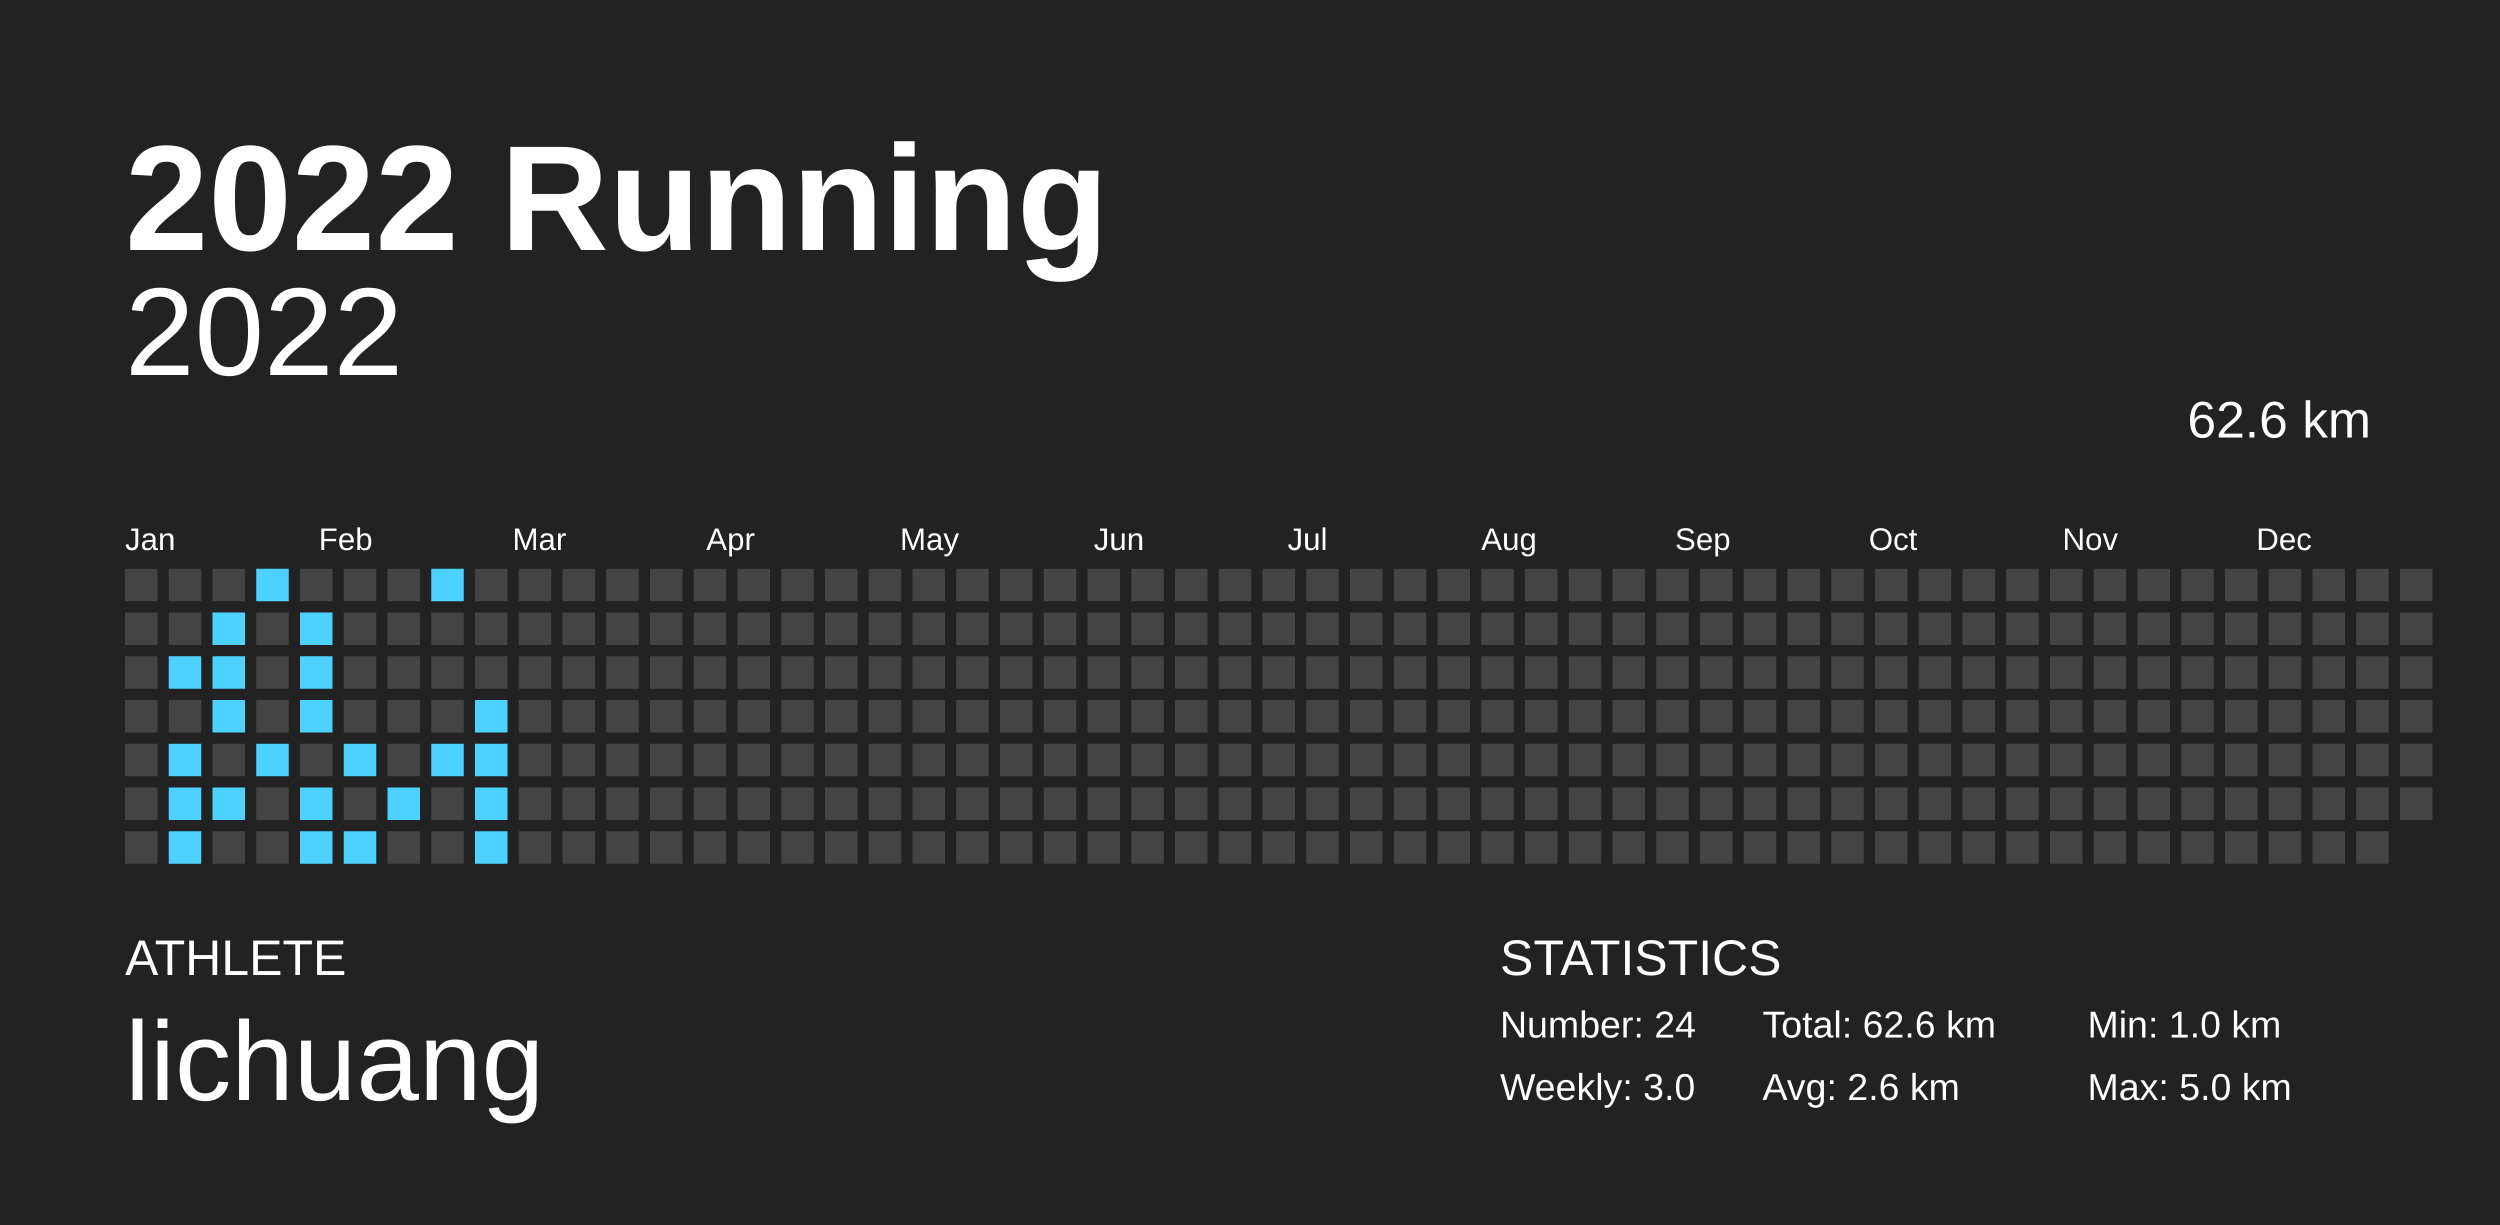
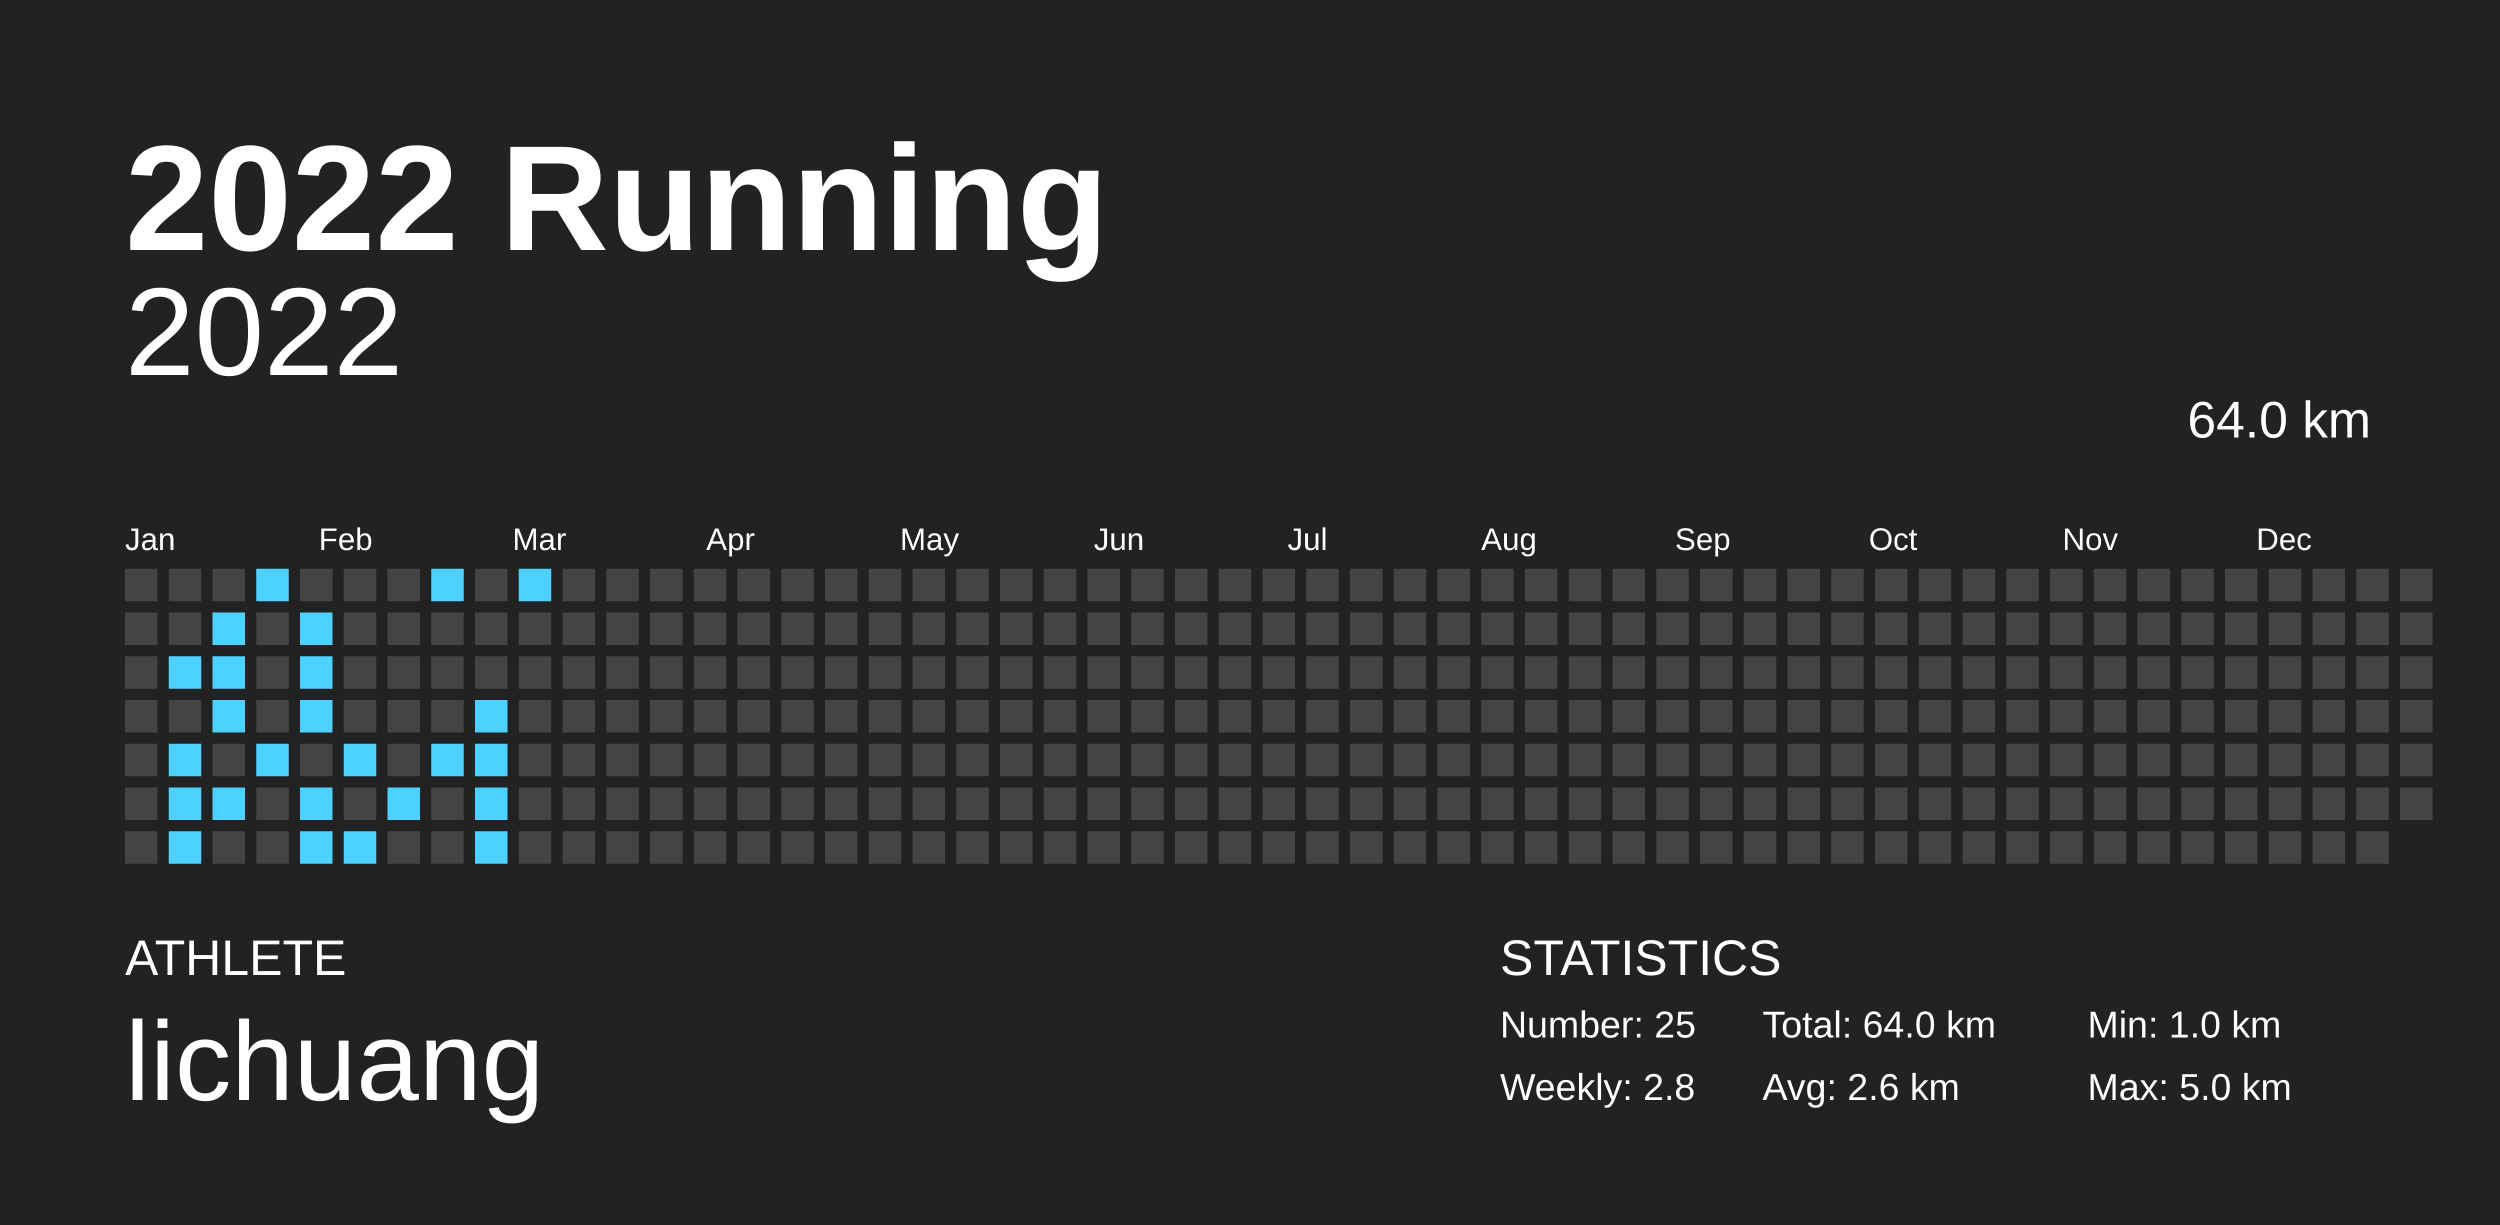
<svg xmlns="http://www.w3.org/2000/svg" baseProfile="full" height="98mm" version="1.1" viewBox="0,0,200,98" width="200mm">
  <defs />
  <rect fill="#222222" height="98" width="200" x="0" y="0" />
  <text fill="#FFFFFF" style="font-size:12px; font-family:Arial; font-weight:bold;" x="10" y="20">2022 Running</text>
  <text fill="#FFFFFF" style="font-size:4px; font-family:Arial" x="10" y="78">ATHLETE</text>
  <text fill="#FFFFFF" style="font-size:9px; font-family:Arial" x="10" y="88">lichuang</text>
  <text fill="#FFFFFF" style="font-size:4px; font-family:Arial" x="120" y="78">STATISTICS</text>
-   <text fill="#FFFFFF" style="font-size:3px; font-family:Arial" x="120" y="83">Number: 24</text>
-   <text fill="#FFFFFF" style="font-size:3px; font-family:Arial" x="120" y="88">Weekly: 3.0</text>
-   <text fill="#FFFFFF" style="font-size:3px; font-family:Arial" x="141" y="83">Total: 62.6 km</text>
+   <text fill="#FFFFFF" style="font-size:3px; font-family:Arial" x="120" y="83">Number: 25</text>
+   <text fill="#FFFFFF" style="font-size:3px; font-family:Arial" x="120" y="88">Weekly: 2.8</text>
+   <text fill="#FFFFFF" style="font-size:3px; font-family:Arial" x="141" y="83">Total: 64.0 km</text>
  <text fill="#FFFFFF" style="font-size:3px; font-family:Arial" x="141" y="88">Avg: 2.6 km</text>
  <text fill="#FFFFFF" style="font-size:3px; font-family:Arial" x="167" y="83">Min: 1.0 km</text>
  <text fill="#FFFFFF" style="font-size:3px; font-family:Arial" x="167" y="88">Max: 5.0 km</text>
  <text alignment-baseline="hanging" fill="#FFFFFF" style="font-size:10.0px; font-family:Arial;" x="10" y="30">2022</text>
-   <text alignment-baseline="hanging" fill="#FFFFFF" style="font-size:4.125px; font-family:Arial;" x="175" y="35">62.6 km</text>
+   <text alignment-baseline="hanging" fill="#FFFFFF" style="font-size:4.125px; font-family:Arial;" x="175" y="35">64.0 km</text>
  <text fill="#FFFFFF" style="font-size:2.5px; font-family:Arial" x="10.0" y="44">Jan</text>
  <text fill="#FFFFFF" style="font-size:2.5px; font-family:Arial" x="25.5" y="44">Feb</text>
  <text fill="#FFFFFF" style="font-size:2.5px; font-family:Arial" x="41.0" y="44">Mar</text>
  <text fill="#FFFFFF" style="font-size:2.5px; font-family:Arial" x="56.5" y="44">Apr</text>
  <text fill="#FFFFFF" style="font-size:2.5px; font-family:Arial" x="72.0" y="44">May</text>
  <text fill="#FFFFFF" style="font-size:2.5px; font-family:Arial" x="87.5" y="44">Jun</text>
  <text fill="#FFFFFF" style="font-size:2.5px; font-family:Arial" x="103.0" y="44">Jul</text>
  <text fill="#FFFFFF" style="font-size:2.5px; font-family:Arial" x="118.5" y="44">Aug</text>
  <text fill="#FFFFFF" style="font-size:2.5px; font-family:Arial" x="134.0" y="44">Sep</text>
  <text fill="#FFFFFF" style="font-size:2.5px; font-family:Arial" x="149.5" y="44">Oct</text>
  <text fill="#FFFFFF" style="font-size:2.5px; font-family:Arial" x="165.0" y="44">Nov</text>
  <text fill="#FFFFFF" style="font-size:2.5px; font-family:Arial" x="180.5" y="44">Dec</text>
  <rect fill="#444444" height="2.6" width="2.6" x="10.0" y="45.5" />
  <rect fill="#444444" height="2.6" width="2.6" x="10.0" y="49.0" />
  <rect fill="#444444" height="2.6" width="2.6" x="10.0" y="52.5" />
  <rect fill="#444444" height="2.6" width="2.6" x="10.0" y="56.0" />
  <rect fill="#444444" height="2.6" width="2.6" x="10.0" y="59.5" />
  <rect fill="#444444" height="2.6" width="2.6" x="10.0" y="63.0" />
  <rect fill="#444444" height="2.6" width="2.6" x="10.0" y="66.5" />
  <rect fill="#444444" height="2.6" width="2.6" x="13.5" y="45.5" />
  <rect fill="#444444" height="2.6" width="2.6" x="13.5" y="49.0" />
  <rect fill="#4dd2ff" height="2.6" width="2.6" x="13.5" y="52.5" />
  <rect fill="#444444" height="2.6" width="2.6" x="13.5" y="56.0" />
  <rect fill="#4dd2ff" height="2.6" width="2.6" x="13.5" y="59.5" />
  <rect fill="#4dd2ff" height="2.6" width="2.6" x="13.5" y="63.0" />
  <rect fill="#4dd2ff" height="2.6" width="2.6" x="13.5" y="66.5" />
  <rect fill="#444444" height="2.6" width="2.6" x="17.0" y="45.5" />
  <rect fill="#4dd2ff" height="2.6" width="2.6" x="17.0" y="49.0" />
  <rect fill="#4dd2ff" height="2.6" width="2.6" x="17.0" y="52.5" />
  <rect fill="#4dd2ff" height="2.6" width="2.6" x="17.0" y="56.0" />
  <rect fill="#444444" height="2.6" width="2.6" x="17.0" y="59.5" />
  <rect fill="#4dd2ff" height="2.6" width="2.6" x="17.0" y="63.0" />
  <rect fill="#444444" height="2.6" width="2.6" x="17.0" y="66.5" />
  <rect fill="#4dd2ff" height="2.6" width="2.6" x="20.5" y="45.5" />
  <rect fill="#444444" height="2.6" width="2.6" x="20.5" y="49.0" />
  <rect fill="#444444" height="2.6" width="2.6" x="20.5" y="52.5" />
  <rect fill="#444444" height="2.6" width="2.6" x="20.5" y="56.0" />
  <rect fill="#4dd2ff" height="2.6" width="2.6" x="20.5" y="59.5" />
  <rect fill="#444444" height="2.6" width="2.6" x="20.5" y="63.0" />
  <rect fill="#444444" height="2.6" width="2.6" x="20.5" y="66.5" />
  <rect fill="#444444" height="2.6" width="2.6" x="24.0" y="45.5" />
  <rect fill="#4dd2ff" height="2.6" width="2.6" x="24.0" y="49.0" />
  <rect fill="#4dd2ff" height="2.6" width="2.6" x="24.0" y="52.5" />
  <rect fill="#4dd2ff" height="2.6" width="2.6" x="24.0" y="56.0" />
  <rect fill="#444444" height="2.6" width="2.6" x="24.0" y="59.5" />
  <rect fill="#4dd2ff" height="2.6" width="2.6" x="24.0" y="63.0" />
  <rect fill="#4dd2ff" height="2.6" width="2.6" x="24.0" y="66.5" />
  <rect fill="#444444" height="2.6" width="2.6" x="27.5" y="45.5" />
  <rect fill="#444444" height="2.6" width="2.6" x="27.5" y="49.0" />
  <rect fill="#444444" height="2.6" width="2.6" x="27.5" y="52.5" />
  <rect fill="#444444" height="2.6" width="2.6" x="27.5" y="56.0" />
  <rect fill="#4dd2ff" height="2.6" width="2.6" x="27.5" y="59.5" />
  <rect fill="#444444" height="2.6" width="2.6" x="27.5" y="63.0" />
  <rect fill="#4dd2ff" height="2.6" width="2.6" x="27.5" y="66.5" />
  <rect fill="#444444" height="2.6" width="2.6" x="31.0" y="45.5" />
  <rect fill="#444444" height="2.6" width="2.6" x="31.0" y="49.0" />
  <rect fill="#444444" height="2.6" width="2.6" x="31.0" y="52.5" />
  <rect fill="#444444" height="2.6" width="2.6" x="31.0" y="56.0" />
  <rect fill="#444444" height="2.6" width="2.6" x="31.0" y="59.5" />
  <rect fill="#4dd2ff" height="2.6" width="2.6" x="31.0" y="63.0" />
  <rect fill="#444444" height="2.6" width="2.6" x="31.0" y="66.5" />
  <rect fill="#4dd2ff" height="2.6" width="2.6" x="34.5" y="45.5" />
  <rect fill="#444444" height="2.6" width="2.6" x="34.5" y="49.0" />
  <rect fill="#444444" height="2.6" width="2.6" x="34.5" y="52.5" />
  <rect fill="#444444" height="2.6" width="2.6" x="34.5" y="56.0" />
  <rect fill="#4dd2ff" height="2.6" width="2.6" x="34.5" y="59.5" />
  <rect fill="#444444" height="2.6" width="2.6" x="34.5" y="63.0" />
  <rect fill="#444444" height="2.6" width="2.6" x="34.5" y="66.5" />
  <rect fill="#444444" height="2.6" width="2.6" x="38.0" y="45.5" />
  <rect fill="#444444" height="2.6" width="2.6" x="38.0" y="49.0" />
  <rect fill="#444444" height="2.6" width="2.6" x="38.0" y="52.5" />
  <rect fill="#4dd2ff" height="2.6" width="2.6" x="38.0" y="56.0" />
  <rect fill="#4dd2ff" height="2.6" width="2.6" x="38.0" y="59.5" />
  <rect fill="#4dd2ff" height="2.6" width="2.6" x="38.0" y="63.0" />
  <rect fill="#4dd2ff" height="2.6" width="2.6" x="38.0" y="66.5" />
-   <rect fill="#444444" height="2.6" width="2.6" x="41.5" y="45.5" />
+   <rect fill="#4dd2ff" height="2.6" width="2.6" x="41.5" y="45.5" />
  <rect fill="#444444" height="2.6" width="2.6" x="41.5" y="49.0" />
  <rect fill="#444444" height="2.6" width="2.6" x="41.5" y="52.5" />
  <rect fill="#444444" height="2.6" width="2.6" x="41.5" y="56.0" />
  <rect fill="#444444" height="2.6" width="2.6" x="41.5" y="59.5" />
  <rect fill="#444444" height="2.6" width="2.6" x="41.5" y="63.0" />
  <rect fill="#444444" height="2.6" width="2.6" x="41.5" y="66.5" />
  <rect fill="#444444" height="2.6" width="2.6" x="45.0" y="45.5" />
  <rect fill="#444444" height="2.6" width="2.6" x="45.0" y="49.0" />
  <rect fill="#444444" height="2.6" width="2.6" x="45.0" y="52.5" />
  <rect fill="#444444" height="2.6" width="2.6" x="45.0" y="56.0" />
  <rect fill="#444444" height="2.6" width="2.6" x="45.0" y="59.5" />
  <rect fill="#444444" height="2.6" width="2.6" x="45.0" y="63.0" />
  <rect fill="#444444" height="2.6" width="2.6" x="45.0" y="66.5" />
  <rect fill="#444444" height="2.6" width="2.6" x="48.5" y="45.5" />
  <rect fill="#444444" height="2.6" width="2.6" x="48.5" y="49.0" />
  <rect fill="#444444" height="2.6" width="2.6" x="48.5" y="52.5" />
  <rect fill="#444444" height="2.6" width="2.6" x="48.5" y="56.0" />
  <rect fill="#444444" height="2.6" width="2.6" x="48.5" y="59.5" />
  <rect fill="#444444" height="2.6" width="2.6" x="48.5" y="63.0" />
  <rect fill="#444444" height="2.6" width="2.6" x="48.5" y="66.5" />
  <rect fill="#444444" height="2.6" width="2.6" x="52.0" y="45.5" />
  <rect fill="#444444" height="2.6" width="2.6" x="52.0" y="49.0" />
  <rect fill="#444444" height="2.6" width="2.6" x="52.0" y="52.5" />
  <rect fill="#444444" height="2.6" width="2.6" x="52.0" y="56.0" />
  <rect fill="#444444" height="2.6" width="2.6" x="52.0" y="59.5" />
  <rect fill="#444444" height="2.6" width="2.6" x="52.0" y="63.0" />
  <rect fill="#444444" height="2.6" width="2.6" x="52.0" y="66.5" />
  <rect fill="#444444" height="2.6" width="2.6" x="55.5" y="45.5" />
  <rect fill="#444444" height="2.6" width="2.6" x="55.5" y="49.0" />
  <rect fill="#444444" height="2.6" width="2.6" x="55.5" y="52.5" />
  <rect fill="#444444" height="2.6" width="2.6" x="55.5" y="56.0" />
  <rect fill="#444444" height="2.6" width="2.6" x="55.5" y="59.5" />
  <rect fill="#444444" height="2.6" width="2.6" x="55.5" y="63.0" />
  <rect fill="#444444" height="2.6" width="2.6" x="55.5" y="66.5" />
  <rect fill="#444444" height="2.6" width="2.6" x="59.0" y="45.5" />
  <rect fill="#444444" height="2.6" width="2.6" x="59.0" y="49.0" />
  <rect fill="#444444" height="2.6" width="2.6" x="59.0" y="52.5" />
  <rect fill="#444444" height="2.6" width="2.6" x="59.0" y="56.0" />
  <rect fill="#444444" height="2.6" width="2.6" x="59.0" y="59.5" />
  <rect fill="#444444" height="2.6" width="2.6" x="59.0" y="63.0" />
  <rect fill="#444444" height="2.6" width="2.6" x="59.0" y="66.5" />
  <rect fill="#444444" height="2.6" width="2.6" x="62.5" y="45.5" />
  <rect fill="#444444" height="2.6" width="2.6" x="62.5" y="49.0" />
  <rect fill="#444444" height="2.6" width="2.6" x="62.5" y="52.5" />
  <rect fill="#444444" height="2.6" width="2.6" x="62.5" y="56.0" />
  <rect fill="#444444" height="2.6" width="2.6" x="62.5" y="59.5" />
  <rect fill="#444444" height="2.6" width="2.6" x="62.5" y="63.0" />
  <rect fill="#444444" height="2.6" width="2.6" x="62.5" y="66.5" />
  <rect fill="#444444" height="2.6" width="2.6" x="66.0" y="45.5" />
  <rect fill="#444444" height="2.6" width="2.6" x="66.0" y="49.0" />
  <rect fill="#444444" height="2.6" width="2.6" x="66.0" y="52.5" />
  <rect fill="#444444" height="2.6" width="2.6" x="66.0" y="56.0" />
  <rect fill="#444444" height="2.6" width="2.6" x="66.0" y="59.5" />
  <rect fill="#444444" height="2.6" width="2.6" x="66.0" y="63.0" />
  <rect fill="#444444" height="2.6" width="2.6" x="66.0" y="66.5" />
  <rect fill="#444444" height="2.6" width="2.6" x="69.5" y="45.5" />
  <rect fill="#444444" height="2.6" width="2.6" x="69.5" y="49.0" />
  <rect fill="#444444" height="2.6" width="2.6" x="69.5" y="52.5" />
  <rect fill="#444444" height="2.6" width="2.6" x="69.5" y="56.0" />
  <rect fill="#444444" height="2.6" width="2.6" x="69.5" y="59.5" />
  <rect fill="#444444" height="2.6" width="2.6" x="69.5" y="63.0" />
  <rect fill="#444444" height="2.6" width="2.6" x="69.5" y="66.5" />
  <rect fill="#444444" height="2.6" width="2.6" x="73.0" y="45.5" />
  <rect fill="#444444" height="2.6" width="2.6" x="73.0" y="49.0" />
  <rect fill="#444444" height="2.6" width="2.6" x="73.0" y="52.5" />
  <rect fill="#444444" height="2.6" width="2.6" x="73.0" y="56.0" />
  <rect fill="#444444" height="2.6" width="2.6" x="73.0" y="59.5" />
  <rect fill="#444444" height="2.6" width="2.6" x="73.0" y="63.0" />
  <rect fill="#444444" height="2.6" width="2.6" x="73.0" y="66.5" />
  <rect fill="#444444" height="2.6" width="2.6" x="76.5" y="45.5" />
  <rect fill="#444444" height="2.6" width="2.6" x="76.5" y="49.0" />
  <rect fill="#444444" height="2.6" width="2.6" x="76.5" y="52.5" />
  <rect fill="#444444" height="2.6" width="2.6" x="76.5" y="56.0" />
  <rect fill="#444444" height="2.6" width="2.6" x="76.5" y="59.5" />
  <rect fill="#444444" height="2.6" width="2.6" x="76.5" y="63.0" />
  <rect fill="#444444" height="2.6" width="2.6" x="76.5" y="66.5" />
  <rect fill="#444444" height="2.6" width="2.6" x="80.0" y="45.5" />
  <rect fill="#444444" height="2.6" width="2.6" x="80.0" y="49.0" />
  <rect fill="#444444" height="2.6" width="2.6" x="80.0" y="52.5" />
  <rect fill="#444444" height="2.6" width="2.6" x="80.0" y="56.0" />
  <rect fill="#444444" height="2.6" width="2.6" x="80.0" y="59.5" />
  <rect fill="#444444" height="2.6" width="2.6" x="80.0" y="63.0" />
  <rect fill="#444444" height="2.6" width="2.6" x="80.0" y="66.5" />
  <rect fill="#444444" height="2.6" width="2.6" x="83.5" y="45.5" />
  <rect fill="#444444" height="2.6" width="2.6" x="83.5" y="49.0" />
  <rect fill="#444444" height="2.6" width="2.6" x="83.5" y="52.5" />
  <rect fill="#444444" height="2.6" width="2.6" x="83.5" y="56.0" />
  <rect fill="#444444" height="2.6" width="2.6" x="83.5" y="59.5" />
  <rect fill="#444444" height="2.6" width="2.6" x="83.5" y="63.0" />
  <rect fill="#444444" height="2.6" width="2.6" x="83.5" y="66.5" />
  <rect fill="#444444" height="2.6" width="2.6" x="87.0" y="45.5" />
  <rect fill="#444444" height="2.6" width="2.6" x="87.0" y="49.0" />
  <rect fill="#444444" height="2.6" width="2.6" x="87.0" y="52.5" />
  <rect fill="#444444" height="2.6" width="2.6" x="87.0" y="56.0" />
  <rect fill="#444444" height="2.6" width="2.6" x="87.0" y="59.5" />
  <rect fill="#444444" height="2.6" width="2.6" x="87.0" y="63.0" />
  <rect fill="#444444" height="2.6" width="2.6" x="87.0" y="66.5" />
  <rect fill="#444444" height="2.6" width="2.6" x="90.5" y="45.5" />
  <rect fill="#444444" height="2.6" width="2.6" x="90.5" y="49.0" />
  <rect fill="#444444" height="2.6" width="2.6" x="90.5" y="52.5" />
  <rect fill="#444444" height="2.6" width="2.6" x="90.5" y="56.0" />
  <rect fill="#444444" height="2.6" width="2.6" x="90.5" y="59.5" />
  <rect fill="#444444" height="2.6" width="2.6" x="90.5" y="63.0" />
  <rect fill="#444444" height="2.6" width="2.6" x="90.5" y="66.5" />
  <rect fill="#444444" height="2.6" width="2.6" x="94.0" y="45.5" />
  <rect fill="#444444" height="2.6" width="2.6" x="94.0" y="49.0" />
  <rect fill="#444444" height="2.6" width="2.6" x="94.0" y="52.5" />
  <rect fill="#444444" height="2.6" width="2.6" x="94.0" y="56.0" />
  <rect fill="#444444" height="2.6" width="2.6" x="94.0" y="59.5" />
  <rect fill="#444444" height="2.6" width="2.6" x="94.0" y="63.0" />
  <rect fill="#444444" height="2.6" width="2.6" x="94.0" y="66.5" />
  <rect fill="#444444" height="2.6" width="2.6" x="97.5" y="45.5" />
  <rect fill="#444444" height="2.6" width="2.6" x="97.5" y="49.0" />
  <rect fill="#444444" height="2.6" width="2.6" x="97.5" y="52.5" />
  <rect fill="#444444" height="2.6" width="2.6" x="97.5" y="56.0" />
  <rect fill="#444444" height="2.6" width="2.6" x="97.5" y="59.5" />
  <rect fill="#444444" height="2.6" width="2.6" x="97.5" y="63.0" />
  <rect fill="#444444" height="2.6" width="2.6" x="97.5" y="66.5" />
  <rect fill="#444444" height="2.6" width="2.6" x="101.0" y="45.5" />
  <rect fill="#444444" height="2.6" width="2.6" x="101.0" y="49.0" />
  <rect fill="#444444" height="2.6" width="2.6" x="101.0" y="52.5" />
  <rect fill="#444444" height="2.6" width="2.6" x="101.0" y="56.0" />
  <rect fill="#444444" height="2.6" width="2.6" x="101.0" y="59.5" />
  <rect fill="#444444" height="2.6" width="2.6" x="101.0" y="63.0" />
  <rect fill="#444444" height="2.6" width="2.6" x="101.0" y="66.5" />
  <rect fill="#444444" height="2.6" width="2.6" x="104.5" y="45.5" />
  <rect fill="#444444" height="2.6" width="2.6" x="104.5" y="49.0" />
  <rect fill="#444444" height="2.6" width="2.6" x="104.5" y="52.5" />
  <rect fill="#444444" height="2.6" width="2.6" x="104.5" y="56.0" />
  <rect fill="#444444" height="2.6" width="2.6" x="104.5" y="59.5" />
  <rect fill="#444444" height="2.6" width="2.6" x="104.5" y="63.0" />
  <rect fill="#444444" height="2.6" width="2.6" x="104.5" y="66.5" />
  <rect fill="#444444" height="2.6" width="2.6" x="108.0" y="45.5" />
  <rect fill="#444444" height="2.6" width="2.6" x="108.0" y="49.0" />
  <rect fill="#444444" height="2.6" width="2.6" x="108.0" y="52.5" />
  <rect fill="#444444" height="2.6" width="2.6" x="108.0" y="56.0" />
  <rect fill="#444444" height="2.6" width="2.6" x="108.0" y="59.5" />
  <rect fill="#444444" height="2.6" width="2.6" x="108.0" y="63.0" />
  <rect fill="#444444" height="2.6" width="2.6" x="108.0" y="66.5" />
  <rect fill="#444444" height="2.6" width="2.6" x="111.5" y="45.5" />
  <rect fill="#444444" height="2.6" width="2.6" x="111.5" y="49.0" />
  <rect fill="#444444" height="2.6" width="2.6" x="111.5" y="52.5" />
  <rect fill="#444444" height="2.6" width="2.6" x="111.5" y="56.0" />
  <rect fill="#444444" height="2.6" width="2.6" x="111.5" y="59.5" />
  <rect fill="#444444" height="2.6" width="2.6" x="111.5" y="63.0" />
  <rect fill="#444444" height="2.6" width="2.6" x="111.5" y="66.5" />
  <rect fill="#444444" height="2.6" width="2.6" x="115.0" y="45.5" />
  <rect fill="#444444" height="2.6" width="2.6" x="115.0" y="49.0" />
  <rect fill="#444444" height="2.6" width="2.6" x="115.0" y="52.5" />
  <rect fill="#444444" height="2.6" width="2.6" x="115.0" y="56.0" />
  <rect fill="#444444" height="2.6" width="2.6" x="115.0" y="59.5" />
  <rect fill="#444444" height="2.6" width="2.6" x="115.0" y="63.0" />
  <rect fill="#444444" height="2.6" width="2.6" x="115.0" y="66.5" />
  <rect fill="#444444" height="2.6" width="2.6" x="118.5" y="45.5" />
  <rect fill="#444444" height="2.6" width="2.6" x="118.5" y="49.0" />
  <rect fill="#444444" height="2.6" width="2.6" x="118.5" y="52.5" />
  <rect fill="#444444" height="2.6" width="2.6" x="118.5" y="56.0" />
  <rect fill="#444444" height="2.6" width="2.6" x="118.5" y="59.5" />
  <rect fill="#444444" height="2.6" width="2.6" x="118.5" y="63.0" />
  <rect fill="#444444" height="2.6" width="2.6" x="118.5" y="66.5" />
  <rect fill="#444444" height="2.6" width="2.6" x="122.0" y="45.5" />
  <rect fill="#444444" height="2.6" width="2.6" x="122.0" y="49.0" />
  <rect fill="#444444" height="2.6" width="2.6" x="122.0" y="52.5" />
  <rect fill="#444444" height="2.6" width="2.6" x="122.0" y="56.0" />
  <rect fill="#444444" height="2.6" width="2.6" x="122.0" y="59.5" />
  <rect fill="#444444" height="2.6" width="2.6" x="122.0" y="63.0" />
  <rect fill="#444444" height="2.6" width="2.6" x="122.0" y="66.5" />
  <rect fill="#444444" height="2.6" width="2.6" x="125.5" y="45.5" />
  <rect fill="#444444" height="2.6" width="2.6" x="125.5" y="49.0" />
  <rect fill="#444444" height="2.6" width="2.6" x="125.5" y="52.5" />
  <rect fill="#444444" height="2.6" width="2.6" x="125.5" y="56.0" />
  <rect fill="#444444" height="2.6" width="2.6" x="125.5" y="59.5" />
  <rect fill="#444444" height="2.6" width="2.6" x="125.5" y="63.0" />
  <rect fill="#444444" height="2.6" width="2.6" x="125.5" y="66.5" />
  <rect fill="#444444" height="2.6" width="2.6" x="129.0" y="45.5" />
  <rect fill="#444444" height="2.6" width="2.6" x="129.0" y="49.0" />
  <rect fill="#444444" height="2.6" width="2.6" x="129.0" y="52.5" />
  <rect fill="#444444" height="2.6" width="2.6" x="129.0" y="56.0" />
  <rect fill="#444444" height="2.6" width="2.6" x="129.0" y="59.5" />
  <rect fill="#444444" height="2.6" width="2.6" x="129.0" y="63.0" />
  <rect fill="#444444" height="2.6" width="2.6" x="129.0" y="66.5" />
  <rect fill="#444444" height="2.6" width="2.6" x="132.5" y="45.5" />
  <rect fill="#444444" height="2.6" width="2.6" x="132.5" y="49.0" />
  <rect fill="#444444" height="2.6" width="2.6" x="132.5" y="52.5" />
  <rect fill="#444444" height="2.6" width="2.6" x="132.5" y="56.0" />
  <rect fill="#444444" height="2.6" width="2.6" x="132.5" y="59.5" />
  <rect fill="#444444" height="2.6" width="2.6" x="132.5" y="63.0" />
  <rect fill="#444444" height="2.6" width="2.6" x="132.5" y="66.5" />
  <rect fill="#444444" height="2.6" width="2.6" x="136.0" y="45.5" />
  <rect fill="#444444" height="2.6" width="2.6" x="136.0" y="49.0" />
  <rect fill="#444444" height="2.6" width="2.6" x="136.0" y="52.5" />
  <rect fill="#444444" height="2.6" width="2.6" x="136.0" y="56.0" />
  <rect fill="#444444" height="2.6" width="2.6" x="136.0" y="59.5" />
  <rect fill="#444444" height="2.6" width="2.6" x="136.0" y="63.0" />
  <rect fill="#444444" height="2.6" width="2.6" x="136.0" y="66.5" />
  <rect fill="#444444" height="2.6" width="2.6" x="139.5" y="45.5" />
  <rect fill="#444444" height="2.6" width="2.6" x="139.5" y="49.0" />
  <rect fill="#444444" height="2.6" width="2.6" x="139.5" y="52.5" />
  <rect fill="#444444" height="2.6" width="2.6" x="139.5" y="56.0" />
  <rect fill="#444444" height="2.6" width="2.6" x="139.5" y="59.5" />
  <rect fill="#444444" height="2.6" width="2.6" x="139.5" y="63.0" />
  <rect fill="#444444" height="2.6" width="2.6" x="139.5" y="66.5" />
  <rect fill="#444444" height="2.6" width="2.6" x="143.0" y="45.5" />
  <rect fill="#444444" height="2.6" width="2.6" x="143.0" y="49.0" />
  <rect fill="#444444" height="2.6" width="2.6" x="143.0" y="52.5" />
  <rect fill="#444444" height="2.6" width="2.6" x="143.0" y="56.0" />
  <rect fill="#444444" height="2.6" width="2.6" x="143.0" y="59.5" />
  <rect fill="#444444" height="2.6" width="2.6" x="143.0" y="63.0" />
  <rect fill="#444444" height="2.6" width="2.6" x="143.0" y="66.5" />
  <rect fill="#444444" height="2.6" width="2.6" x="146.5" y="45.5" />
  <rect fill="#444444" height="2.6" width="2.6" x="146.5" y="49.0" />
  <rect fill="#444444" height="2.6" width="2.6" x="146.5" y="52.5" />
  <rect fill="#444444" height="2.6" width="2.6" x="146.5" y="56.0" />
  <rect fill="#444444" height="2.6" width="2.6" x="146.5" y="59.5" />
  <rect fill="#444444" height="2.6" width="2.6" x="146.5" y="63.0" />
  <rect fill="#444444" height="2.6" width="2.6" x="146.5" y="66.5" />
  <rect fill="#444444" height="2.6" width="2.6" x="150.0" y="45.5" />
  <rect fill="#444444" height="2.6" width="2.6" x="150.0" y="49.0" />
  <rect fill="#444444" height="2.6" width="2.6" x="150.0" y="52.5" />
  <rect fill="#444444" height="2.6" width="2.6" x="150.0" y="56.0" />
  <rect fill="#444444" height="2.6" width="2.6" x="150.0" y="59.5" />
  <rect fill="#444444" height="2.6" width="2.6" x="150.0" y="63.0" />
  <rect fill="#444444" height="2.6" width="2.6" x="150.0" y="66.5" />
  <rect fill="#444444" height="2.6" width="2.6" x="153.5" y="45.5" />
  <rect fill="#444444" height="2.6" width="2.6" x="153.5" y="49.0" />
  <rect fill="#444444" height="2.6" width="2.6" x="153.5" y="52.5" />
  <rect fill="#444444" height="2.6" width="2.6" x="153.5" y="56.0" />
  <rect fill="#444444" height="2.6" width="2.6" x="153.5" y="59.5" />
  <rect fill="#444444" height="2.6" width="2.6" x="153.5" y="63.0" />
  <rect fill="#444444" height="2.6" width="2.6" x="153.5" y="66.5" />
  <rect fill="#444444" height="2.6" width="2.6" x="157.0" y="45.5" />
  <rect fill="#444444" height="2.6" width="2.6" x="157.0" y="49.0" />
  <rect fill="#444444" height="2.6" width="2.6" x="157.0" y="52.5" />
  <rect fill="#444444" height="2.6" width="2.6" x="157.0" y="56.0" />
  <rect fill="#444444" height="2.6" width="2.6" x="157.0" y="59.5" />
  <rect fill="#444444" height="2.6" width="2.6" x="157.0" y="63.0" />
  <rect fill="#444444" height="2.6" width="2.6" x="157.0" y="66.5" />
  <rect fill="#444444" height="2.6" width="2.6" x="160.5" y="45.5" />
  <rect fill="#444444" height="2.6" width="2.6" x="160.5" y="49.0" />
  <rect fill="#444444" height="2.6" width="2.6" x="160.5" y="52.5" />
  <rect fill="#444444" height="2.6" width="2.6" x="160.5" y="56.0" />
  <rect fill="#444444" height="2.6" width="2.6" x="160.5" y="59.5" />
  <rect fill="#444444" height="2.6" width="2.6" x="160.5" y="63.0" />
  <rect fill="#444444" height="2.6" width="2.6" x="160.5" y="66.5" />
  <rect fill="#444444" height="2.6" width="2.6" x="164.0" y="45.5" />
  <rect fill="#444444" height="2.6" width="2.6" x="164.0" y="49.0" />
  <rect fill="#444444" height="2.6" width="2.6" x="164.0" y="52.5" />
  <rect fill="#444444" height="2.6" width="2.6" x="164.0" y="56.0" />
  <rect fill="#444444" height="2.6" width="2.6" x="164.0" y="59.5" />
  <rect fill="#444444" height="2.6" width="2.6" x="164.0" y="63.0" />
  <rect fill="#444444" height="2.6" width="2.6" x="164.0" y="66.5" />
  <rect fill="#444444" height="2.6" width="2.6" x="167.5" y="45.5" />
  <rect fill="#444444" height="2.6" width="2.6" x="167.5" y="49.0" />
  <rect fill="#444444" height="2.6" width="2.6" x="167.5" y="52.5" />
  <rect fill="#444444" height="2.6" width="2.6" x="167.5" y="56.0" />
  <rect fill="#444444" height="2.6" width="2.6" x="167.5" y="59.5" />
  <rect fill="#444444" height="2.6" width="2.6" x="167.5" y="63.0" />
  <rect fill="#444444" height="2.6" width="2.6" x="167.5" y="66.5" />
  <rect fill="#444444" height="2.6" width="2.6" x="171.0" y="45.5" />
  <rect fill="#444444" height="2.6" width="2.6" x="171.0" y="49.0" />
  <rect fill="#444444" height="2.6" width="2.6" x="171.0" y="52.5" />
  <rect fill="#444444" height="2.6" width="2.6" x="171.0" y="56.0" />
  <rect fill="#444444" height="2.6" width="2.6" x="171.0" y="59.5" />
  <rect fill="#444444" height="2.6" width="2.6" x="171.0" y="63.0" />
  <rect fill="#444444" height="2.6" width="2.6" x="171.0" y="66.5" />
  <rect fill="#444444" height="2.6" width="2.6" x="174.5" y="45.5" />
  <rect fill="#444444" height="2.6" width="2.6" x="174.5" y="49.0" />
  <rect fill="#444444" height="2.6" width="2.6" x="174.5" y="52.5" />
  <rect fill="#444444" height="2.6" width="2.6" x="174.5" y="56.0" />
  <rect fill="#444444" height="2.6" width="2.6" x="174.5" y="59.5" />
  <rect fill="#444444" height="2.6" width="2.6" x="174.5" y="63.0" />
  <rect fill="#444444" height="2.6" width="2.6" x="174.5" y="66.5" />
  <rect fill="#444444" height="2.6" width="2.6" x="178.0" y="45.5" />
  <rect fill="#444444" height="2.6" width="2.6" x="178.0" y="49.0" />
  <rect fill="#444444" height="2.6" width="2.6" x="178.0" y="52.5" />
  <rect fill="#444444" height="2.6" width="2.6" x="178.0" y="56.0" />
  <rect fill="#444444" height="2.6" width="2.6" x="178.0" y="59.5" />
  <rect fill="#444444" height="2.6" width="2.6" x="178.0" y="63.0" />
  <rect fill="#444444" height="2.6" width="2.6" x="178.0" y="66.5" />
  <rect fill="#444444" height="2.6" width="2.6" x="181.5" y="45.5" />
  <rect fill="#444444" height="2.6" width="2.6" x="181.5" y="49.0" />
  <rect fill="#444444" height="2.6" width="2.6" x="181.5" y="52.5" />
  <rect fill="#444444" height="2.6" width="2.6" x="181.5" y="56.0" />
  <rect fill="#444444" height="2.6" width="2.6" x="181.5" y="59.5" />
  <rect fill="#444444" height="2.6" width="2.6" x="181.5" y="63.0" />
  <rect fill="#444444" height="2.6" width="2.6" x="181.5" y="66.5" />
  <rect fill="#444444" height="2.6" width="2.6" x="185.0" y="45.5" />
  <rect fill="#444444" height="2.6" width="2.6" x="185.0" y="49.0" />
  <rect fill="#444444" height="2.6" width="2.6" x="185.0" y="52.5" />
  <rect fill="#444444" height="2.6" width="2.6" x="185.0" y="56.0" />
  <rect fill="#444444" height="2.6" width="2.6" x="185.0" y="59.5" />
  <rect fill="#444444" height="2.6" width="2.6" x="185.0" y="63.0" />
  <rect fill="#444444" height="2.6" width="2.6" x="185.0" y="66.5" />
  <rect fill="#444444" height="2.6" width="2.6" x="188.5" y="45.5" />
  <rect fill="#444444" height="2.6" width="2.6" x="188.5" y="49.0" />
  <rect fill="#444444" height="2.6" width="2.6" x="188.5" y="52.5" />
  <rect fill="#444444" height="2.6" width="2.6" x="188.5" y="56.0" />
  <rect fill="#444444" height="2.6" width="2.6" x="188.5" y="59.5" />
  <rect fill="#444444" height="2.6" width="2.6" x="188.5" y="63.0" />
  <rect fill="#444444" height="2.6" width="2.6" x="188.5" y="66.5" />
  <rect fill="#444444" height="2.6" width="2.6" x="192.0" y="45.5" />
  <rect fill="#444444" height="2.6" width="2.6" x="192.0" y="49.0" />
  <rect fill="#444444" height="2.6" width="2.6" x="192.0" y="52.5" />
  <rect fill="#444444" height="2.6" width="2.6" x="192.0" y="56.0" />
  <rect fill="#444444" height="2.6" width="2.6" x="192.0" y="59.5" />
  <rect fill="#444444" height="2.6" width="2.6" x="192.0" y="63.0" />
</svg>
